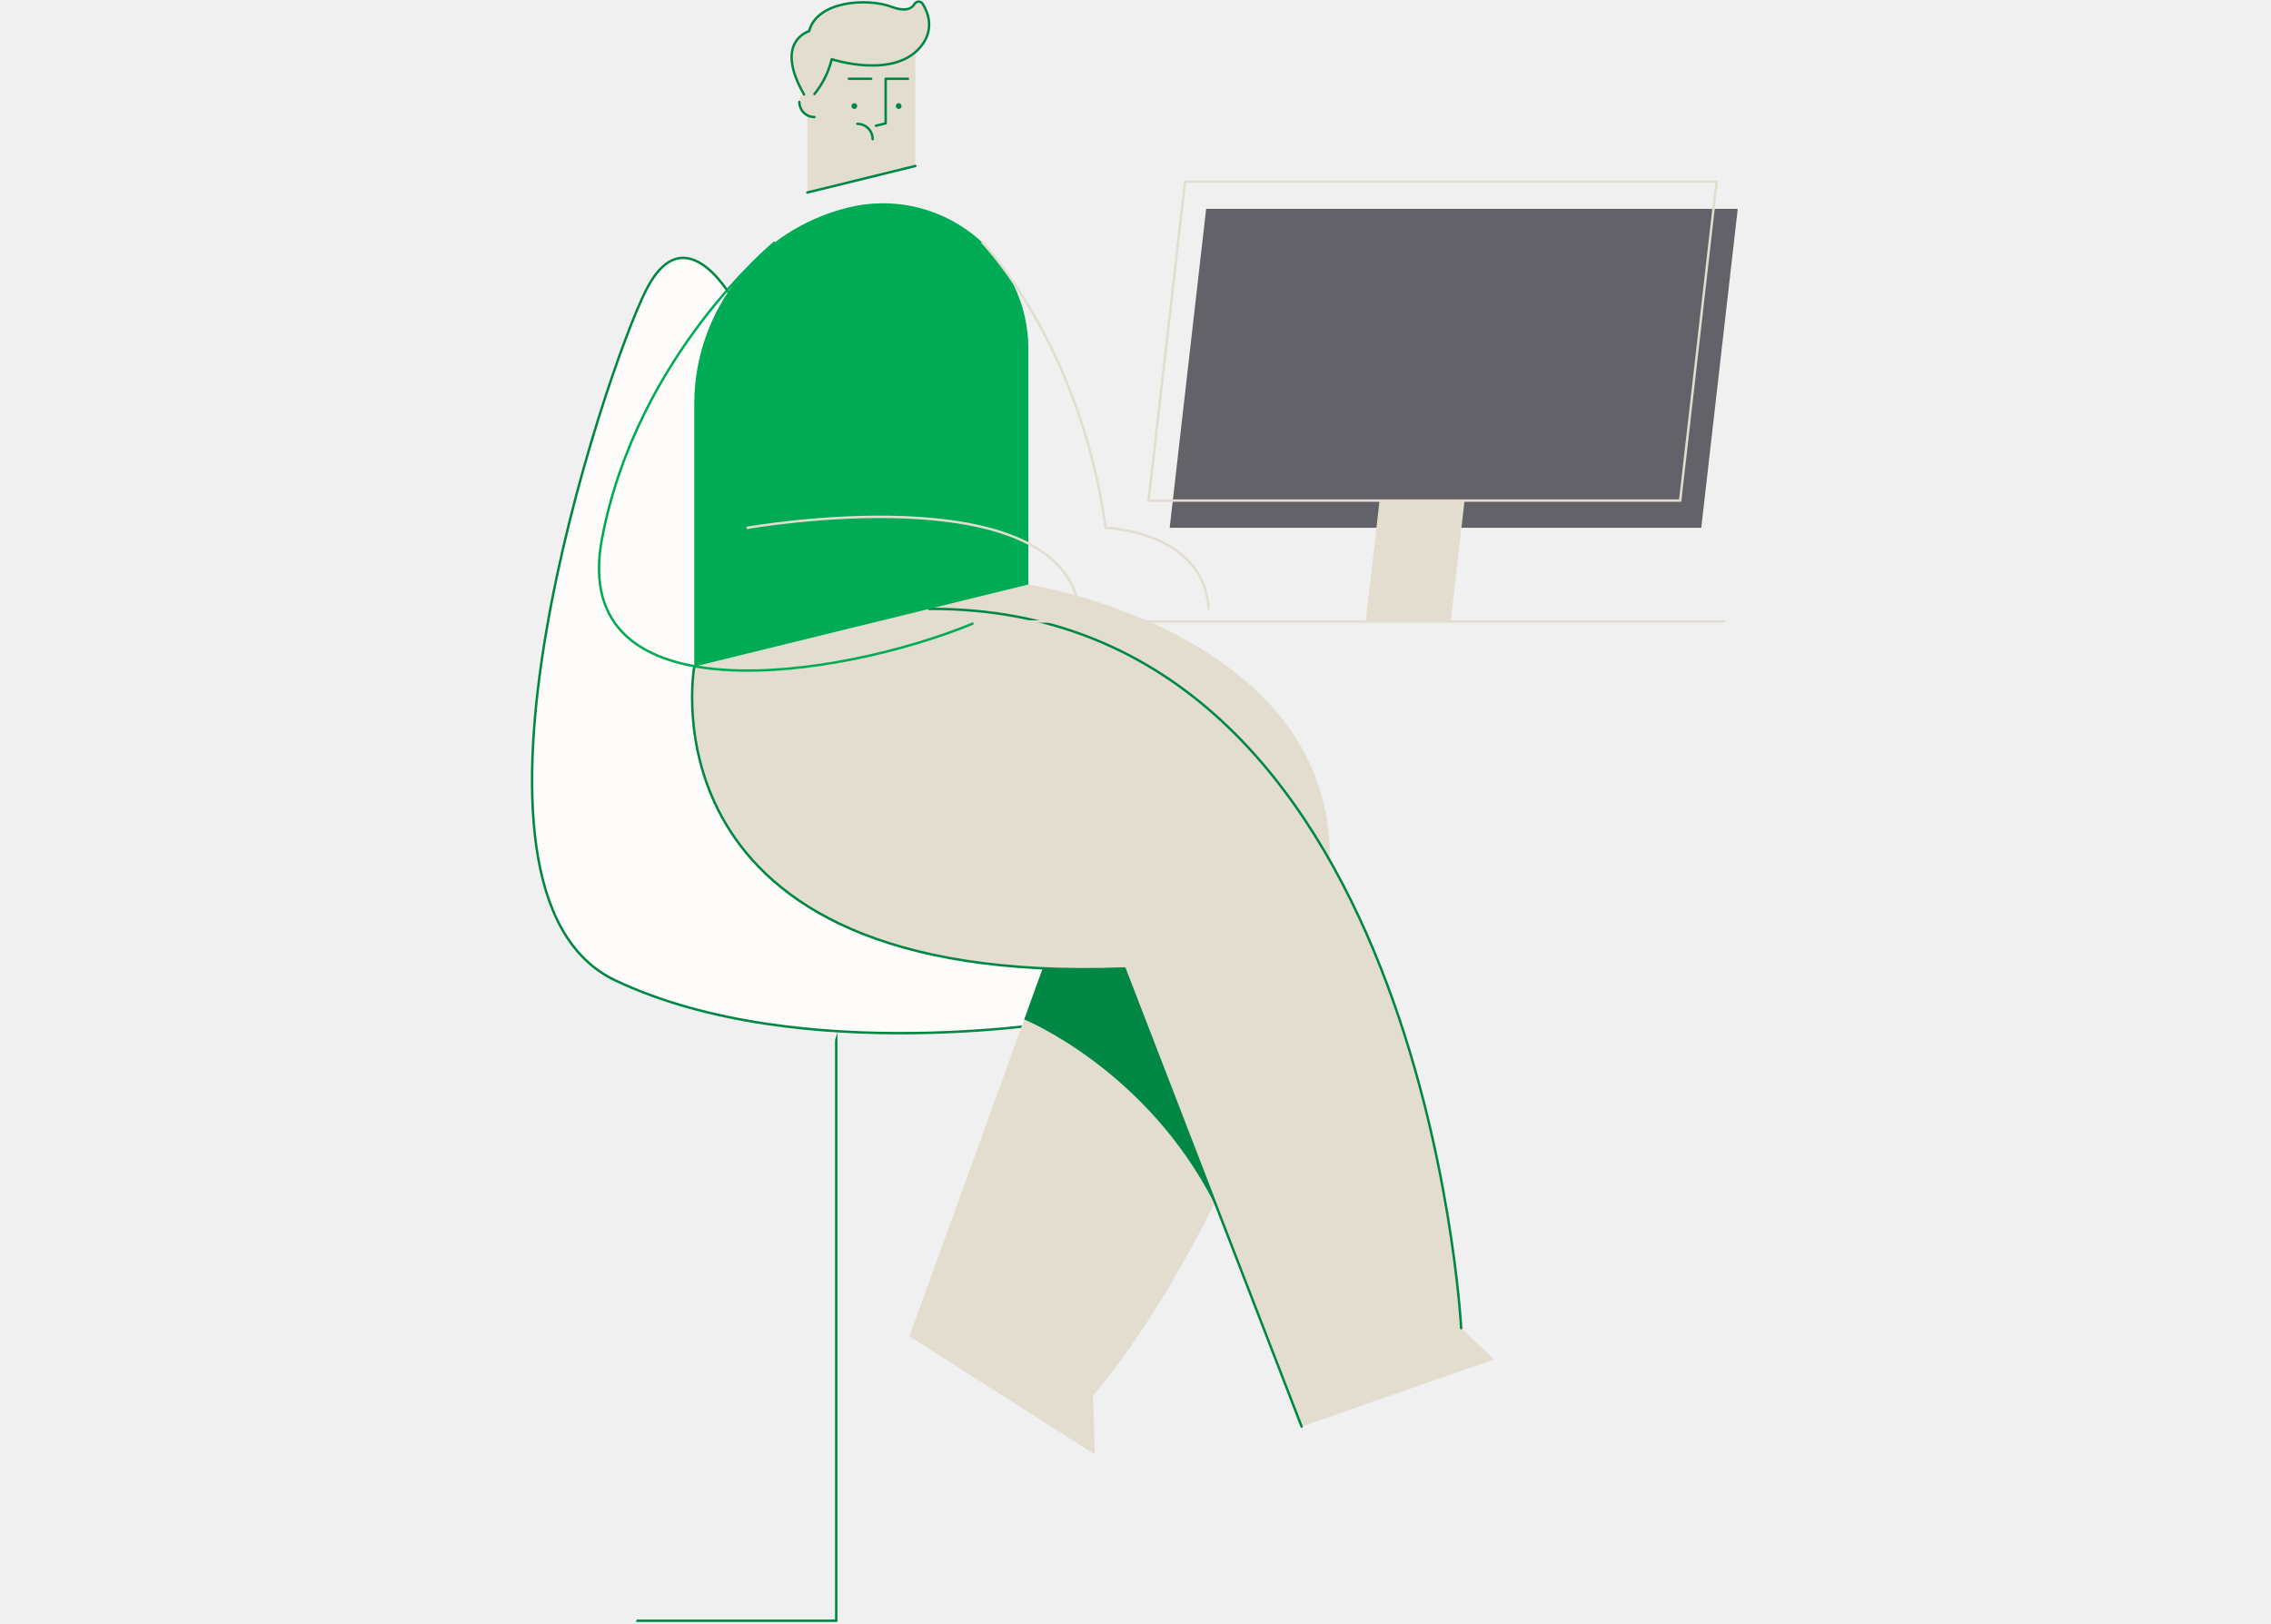
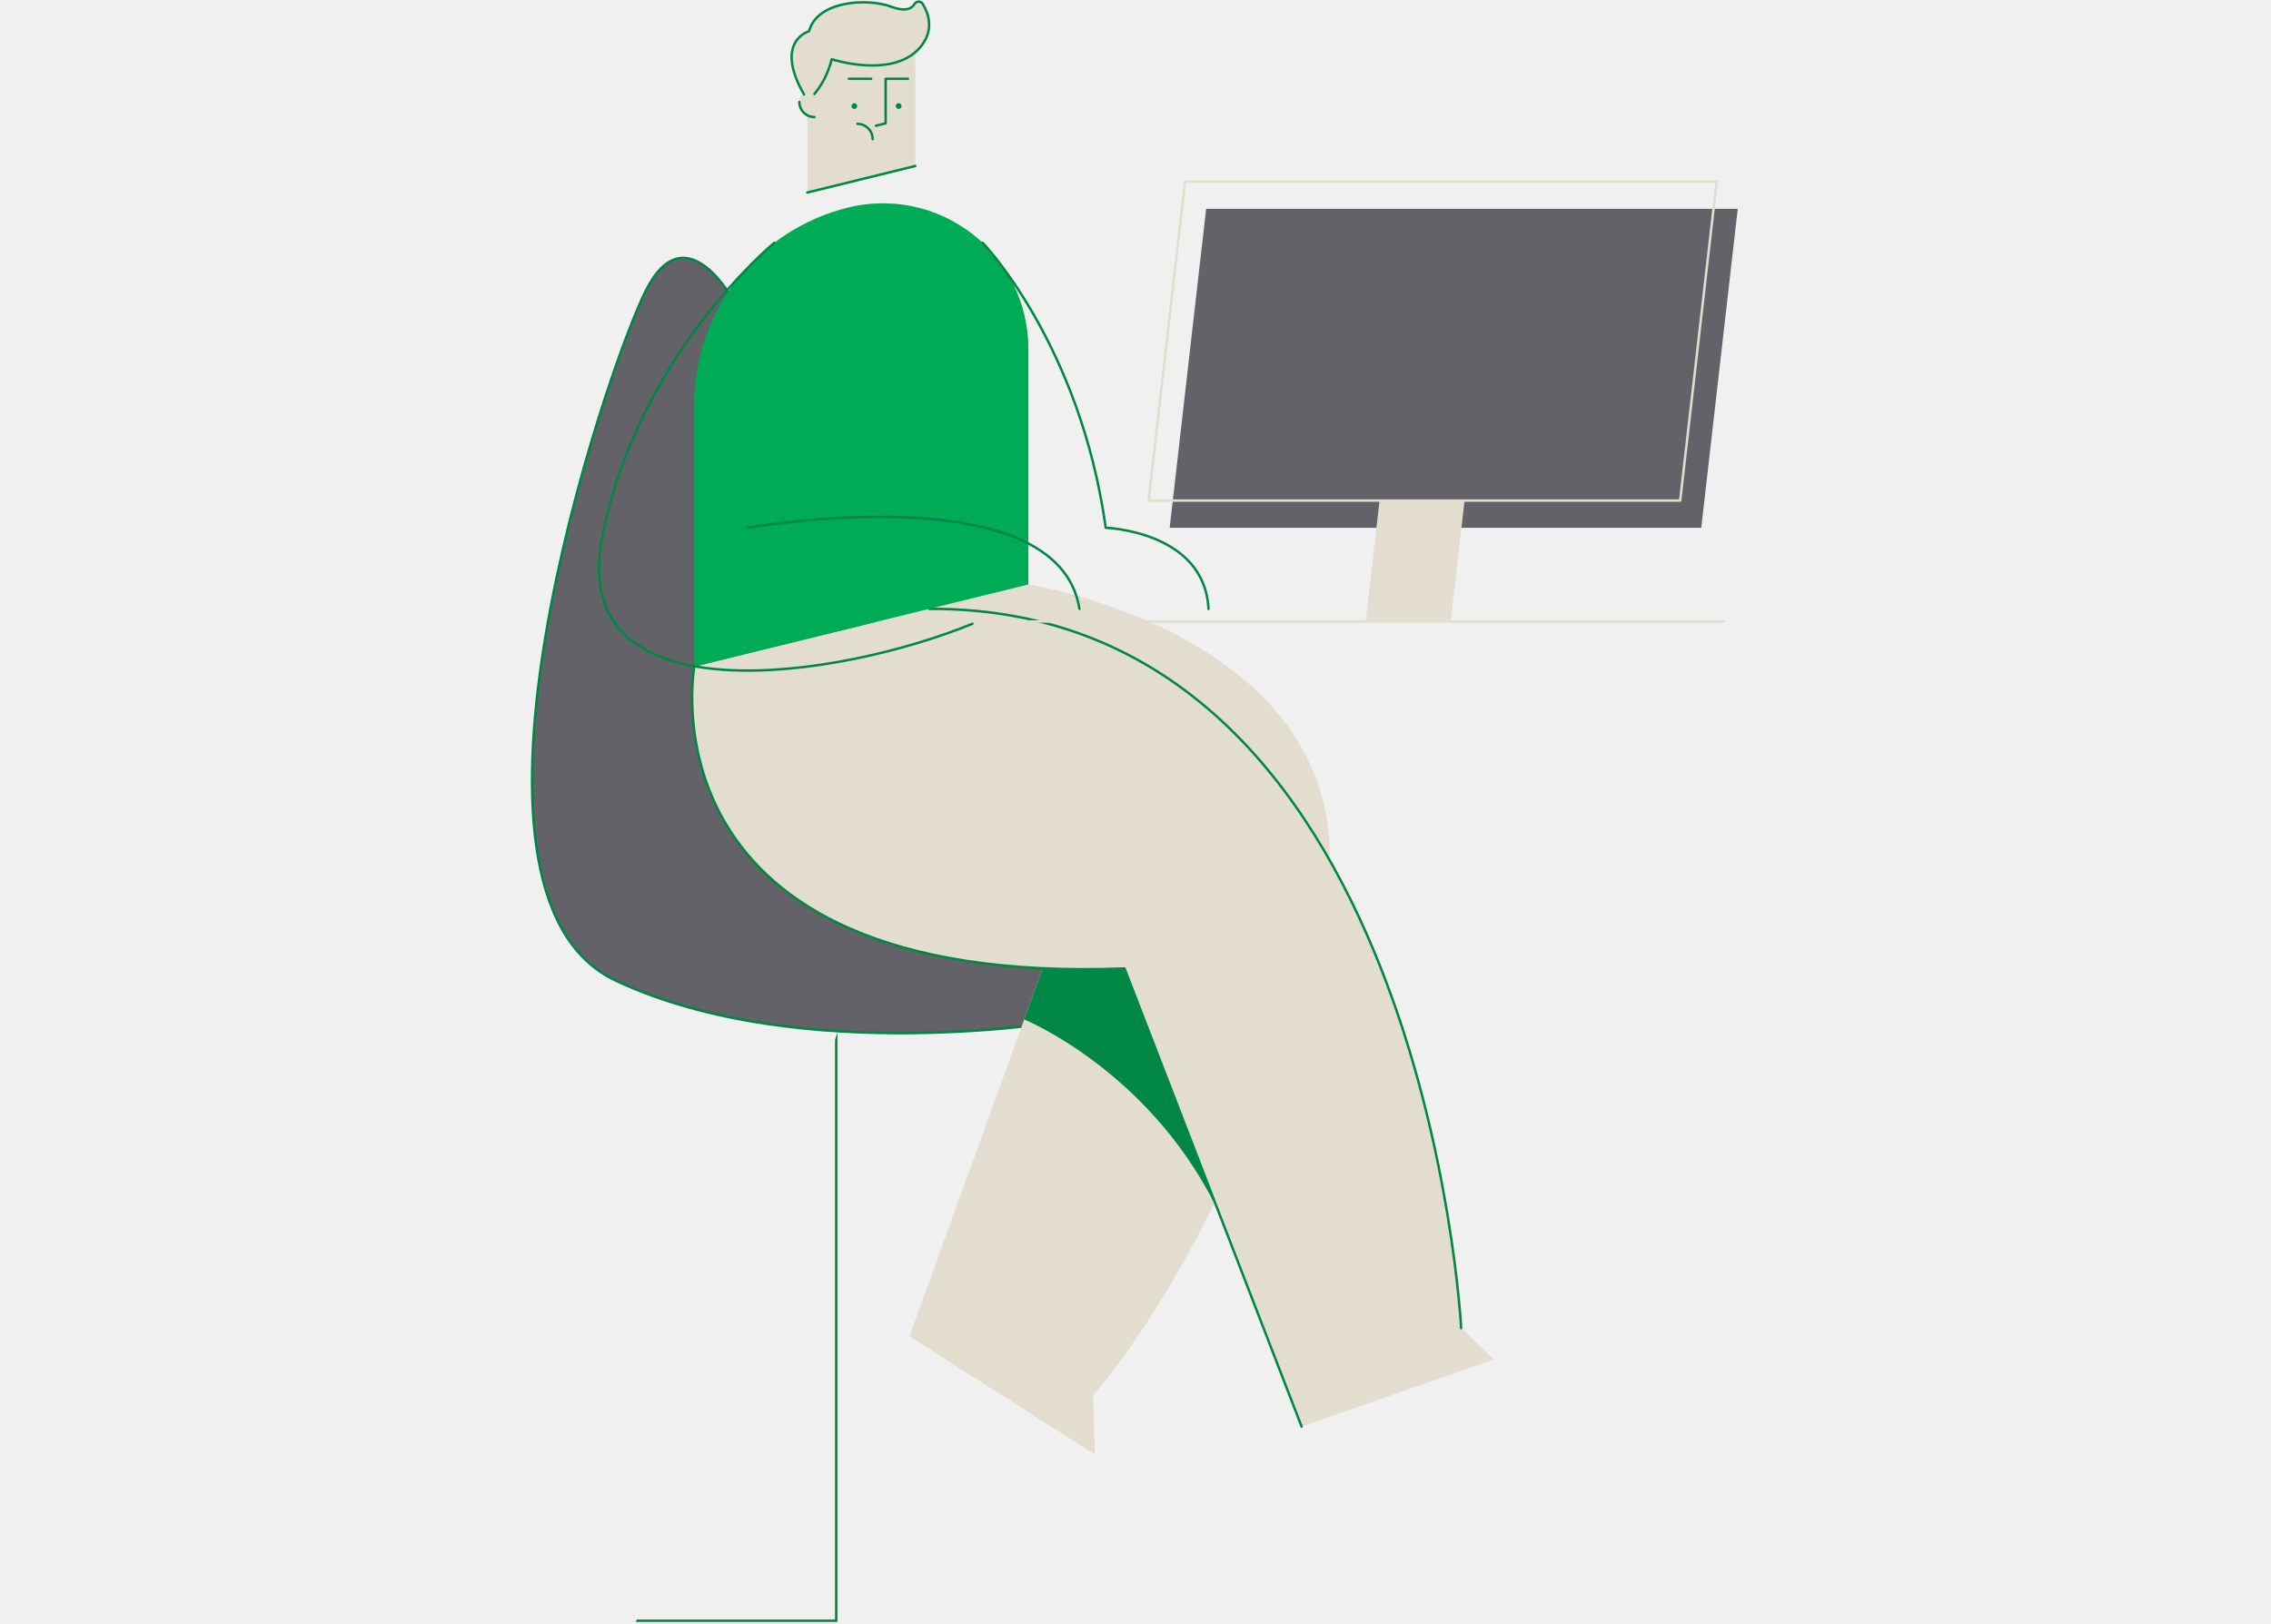
<svg xmlns="http://www.w3.org/2000/svg" fill="none" height="1001" viewBox="0 0 1400 1001" width="1400">
  <mask id="a" fill="#fff">
    <path clip-rule="evenodd" d="m516.261 636.679v363.321h-124.249" fill="#fff" fill-rule="evenodd" />
  </mask>
-   <path clip-rule="evenodd" d="m453.023 186.659s-29.965-56.702-54.762-7.737-133.15 371.63-18.808 425.617c114.343 53.987 281.547 24.336 281.547 24.336" fill="#fdfcfb" fill-rule="evenodd" />
+   <path clip-rule="evenodd" d="m453.023 186.659s-29.965-56.702-54.762-7.737-133.15 371.63-18.808 425.617c114.343 53.987 281.547 24.336 281.547 24.336" fill="#626268" fill-rule="evenodd" />
  <path d="m453.023 186.659s-29.965-56.702-54.762-7.737-133.15 371.63-18.808 425.617c114.343 53.987 281.547 24.336 281.547 24.336" stroke="#008743" stroke-linecap="round" stroke-linejoin="round" stroke-width="1.5" />
  <path d="m633.956 360.364-102.976 6.605 118.764 210.893-89.112 246.042 114.32 72.844-1.115-36.44s77.57-84.106 136.559-273.658c58.99-189.553-176.44-226.286-176.44-226.286z" fill="#e3ddcf" />
  <path d="m720.866 552.757-70.285-12.553-17.736 7.652 16.899 30.007-18.36 50.693s75.131 30.542 117.295 113.467c3.481-6.971 7.001-14.267 10.558-21.888-11.352-61.798-38.371-167.378-38.371-167.378z" fill="#008743" />
  <path d="m1048.78 325.405h-327.705l22.478-196.626h327.707z" fill="#626268" />
  <path d="m1035.77 308.633h-327.707l22.477-196.627h327.71z" style="fill-rule:evenodd;clip-rule:evenodd;stroke:#e3ddcf;stroke-width:1.5;stroke-linecap:round;stroke-linejoin:round" />
  <path d="m894.335 383.178 8.523-74.546h-52.411l-8.522 74.546z" fill="#e3ddcf" />
  <path d="m900.763 818.884s-22.976-444.906-327.988-443.483l-144.771 35.592s-35.992 197.432 265.216 186.135l109.188 282.431 118.601-41.423z" fill="#e3ddcf" />
  <path d="m900.764 818.884s-22.977-444.906-327.988-443.483" stroke="#008743" stroke-linecap="round" stroke-linejoin="round" stroke-width="1.5" />
  <path d="m428.004 410.993s-35.992 197.432 265.216 186.134l109.188 282.432" stroke="#008743" stroke-linecap="round" stroke-linejoin="round" stroke-width="1.5" />
  <path d="m564.268 48.584v53.752l-66.576 16.367v-90.71l66.576-16.367z" fill="#e3ddcf" />
  <path d="m526.66 67.181c.983 0 1.78-.797 1.78-1.78s-.797-1.78-1.78-1.78-1.78.797-1.78 1.78.797 1.78 1.78 1.78z" fill="#008743" />
  <path d="m554.001 67.181c.984 0 1.781-.797 1.781-1.78s-.797-1.78-1.781-1.78c-.983 0-1.78.797-1.78 1.78s.797 1.78 1.78 1.78z" fill="#008743" />
  <path d="m545.979 76.022v-27.439h13.743" stroke="#008743" stroke-linecap="round" stroke-linejoin="round" stroke-width="1.5" />
  <path d="m523.306 48.585h13.743" stroke="#008743" stroke-linecap="round" stroke-linejoin="round" stroke-width="1.5" />
  <path d="m502.076 62.642v9.528c-5.139 0-9.305-4.167-9.305-9.306 0-.286.013-.568.039-.847.521-5.779 9.266-5.177 9.266.625z" fill="#e3ddcf" />
  <g stroke="#008743">
    <path d="m502.076 72.17c-5.139 0-9.305-4.167-9.305-9.306" stroke-linecap="round" stroke-linejoin="round" stroke-width="1.5" />
    <path d="m528.552 76.366c5.201 0 9.417 4.217 9.417 9.419" stroke-linecap="round" stroke-linejoin="round" stroke-width="1.5" />
    <path d="m564.269 102.336-66.577 16.367" stroke-linecap="round" stroke-linejoin="round" stroke-width="1.5" />
    <path d="m545.98 76.043-6.011 1.478" stroke-linecap="round" stroke-linejoin="round" stroke-width="1.5" />
  </g>
  <path d="m633.955 214.958v145.407l-205.952 50.628v-161.943c0-57.423 39.195-107.426 94.948-121.132h.001c26.737-6.572 55.011-.488 76.679 16.503 21.668 16.99 34.324 42.999 34.324 70.537z" fill="#00ab55" />
  <path clip-rule="evenodd" d="m502.076 57.975c5.107-6.27 8.745-13.605 10.647-21.465 0 0 39.498 13.024 55.695-8.787 7.342-9.886 3.926-19.533.481-25.232-.52-.904-1.475-1.469-2.518-1.49-1.042-.02-2.019.508-2.573 1.391-1.604 2.806-5.378 5.108-14.216 1.794-14.895-5.586-45.892-3.766-50.832 15.064 0 0-21.964 6.12-3.097 38.995" fill="#e3ddcf" fill-rule="evenodd" />
  <path d="m502.076 57.975c5.107-6.27 8.745-13.605 10.647-21.465 0 0 39.498 13.024 55.695-8.787 7.342-9.886 3.926-19.533.481-25.232-.52-.904-1.475-1.469-2.518-1.49-1.042-.02-2.019.508-2.573 1.391-1.604 2.806-5.378 5.108-14.216 1.794-14.895-5.586-45.892-3.766-50.832 15.064 0 0-21.964 6.12-3.097 38.995" stroke="#008743" stroke-linecap="round" stroke-linejoin="round" stroke-width="1.5" />
  <path clip-rule="evenodd" d="m614.536 383.178h448.444z" fill="#e3ddcf" fill-rule="evenodd" />
  <path d="m614.536 383.178h448.444" stroke="#e3ddcf" stroke-linecap="round" stroke-linejoin="round" stroke-width="1.5" />
-   <path d="m477.341 149.67s-84.893 69.729-106.229 182.429c-21.337 112.701 147.845 85.62 228.428 52.446" stroke="#00ab55" stroke-linecap="round" stroke-linejoin="round" stroke-width="1.5" />
-   <path d="m460.852 325.405s191.402-33.839 204.581 49.996" stroke="#e3ddcf" stroke-linecap="round" stroke-linejoin="round" stroke-width="1.5" />
-   <path d="m605.736 149.67s60.068 61.994 75.909 175.734c0 0 60.927 2.096 63.364 49.997" stroke="#e3ddcf" stroke-linecap="round" stroke-linejoin="round" stroke-width="1.5" />
+   <path d="m477.341 149.67s-84.893 69.729-106.229 182.429c-21.337 112.701 147.845 85.62 228.428 52.446" stroke="#008743" stroke-linecap="round" stroke-linejoin="round" stroke-width="1.5" />
+   <path d="m460.852 325.405s191.402-33.839 204.581 49.996" stroke="#008743" stroke-linecap="round" stroke-linejoin="round" stroke-width="1.5" />
+   <path d="m605.736 149.67s60.068 61.994 75.909 175.734c0 0 60.927 2.096 63.364 49.997" stroke="#008743" stroke-linecap="round" stroke-linejoin="round" stroke-width="1.5" />
  <path d="m517.761 636.679c0-.828-.672-1.5-1.5-1.5-.829 0-1.5.672-1.5 1.5zm-1.5 363.321v1.5c.828 0 1.5-.67 1.5-1.5zm-124.249-1.5c-.828 0-1.5.672-1.5 1.5 0 .83.672 1.5 1.5 1.5zm122.749-361.821v363.321h3v-363.321zm1.5 361.821h-124.249v3h124.249z" fill="#008743" mask="url(#a)" />
</svg>
